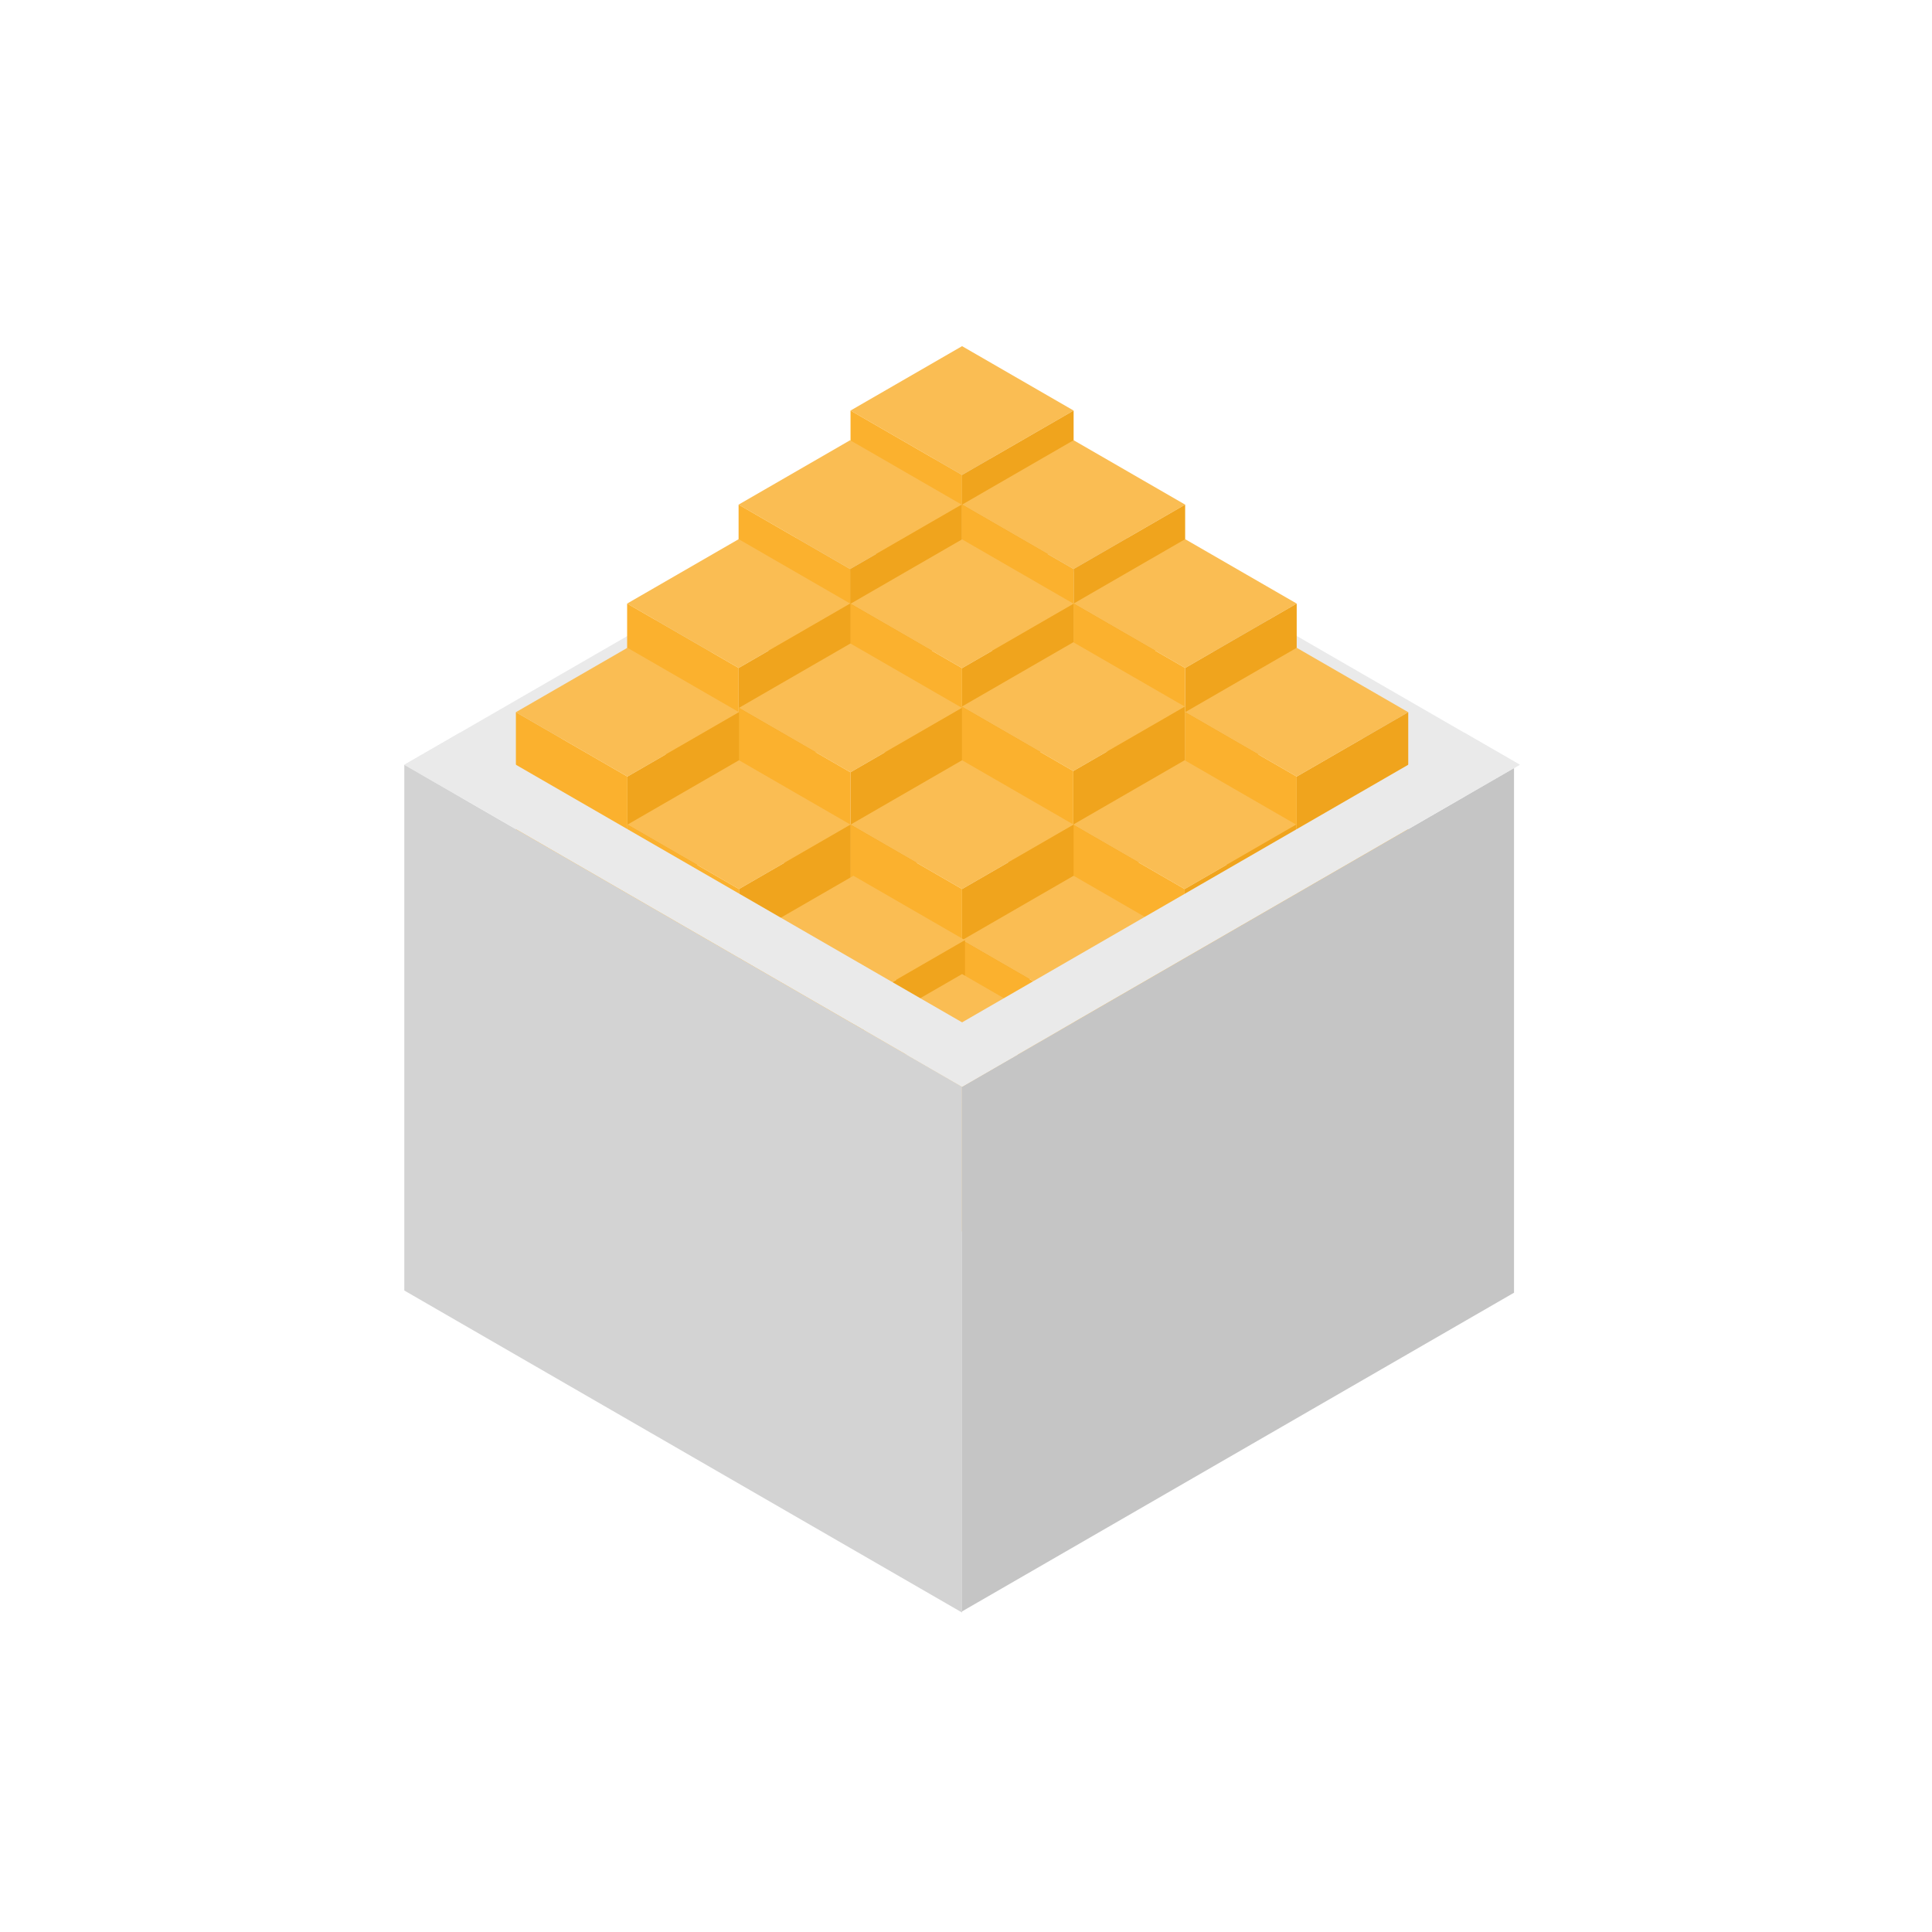
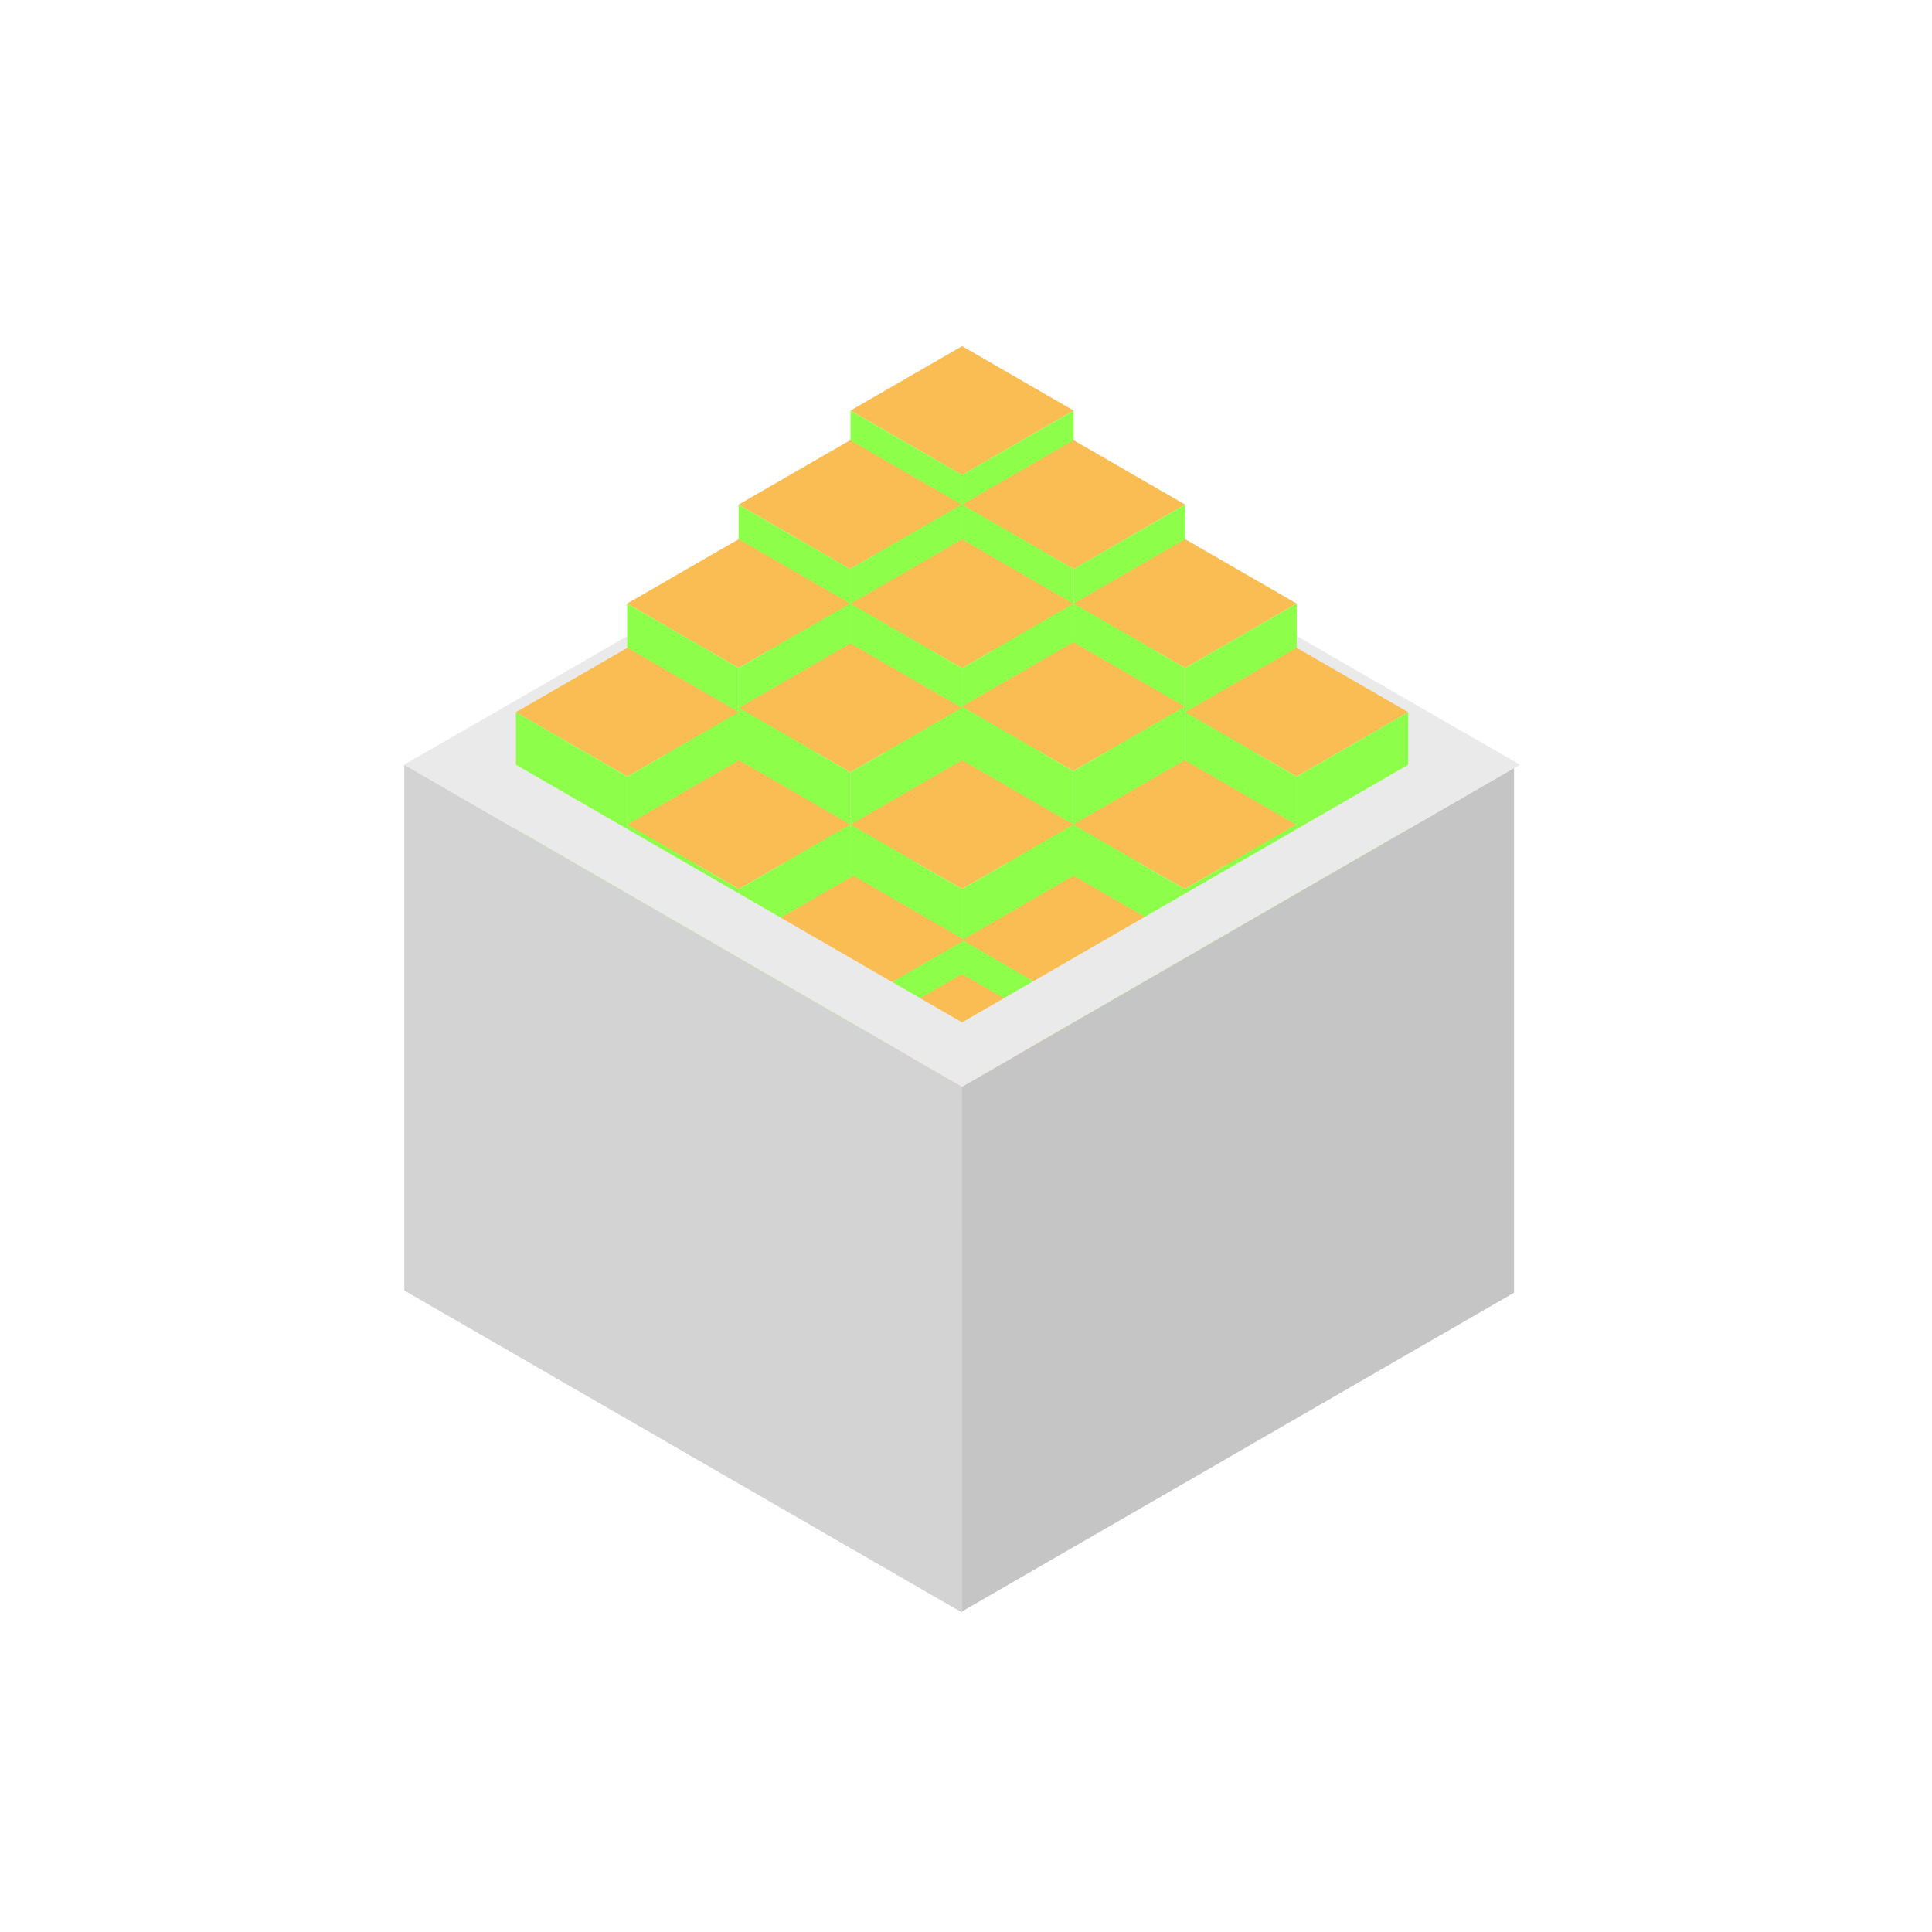
<svg xmlns="http://www.w3.org/2000/svg" viewBox="0 0 300 300" fill-rule="evenodd" clip-rule="evenodd" stroke-linejoin="round" stroke-miterlimit="1.414">
  <path d="M149.39 68.75l-8.66 5 86.602 50 8.66-5-86.602-50z" fill="#EAEAEA" />
  <path d="M149.39 68.75l8.66 5-86.603 50-8.66-5 86.602-50z" fill="#EAEAEA" />
  <path d="M132.07 63.75l17.32 10 17.32-10-17.32-10-17.32 10z" fill="#FABD53" />
-   <path d="M149.39 73.75v20l-17.32-10v-20l17.32 10z" fill="#FBB12E" />
-   <path d="M149.39 73.75v20l17.32-10v-20l-17.32 10z" fill="#F0A41D" />
+   <path d="M149.39 73.75v20l-17.32-10v-20l17.32 10z" fill="#8dff4b" />
+   <path d="M149.39 73.75v20l17.32-10v-20l-17.32 10z" fill="#8dff4b" />
  <path d="M149.39 78.358l17.32 10 17.32-10-17.32-10-17.32 10z" fill="#FABD53" />
-   <path d="M166.71 88.358v20l-17.32-10v-20l17.32 10z" fill="#FBB12E" />
-   <path d="M166.71 88.358v20l17.32-10v-20l-17.32 10z" fill="#F0A41D" />
+   <path d="M166.71 88.358v20l-17.32-10v-20l17.32 10z" fill="#8dff4b" />
+   <path d="M166.71 88.358v20l17.32-10v-20l-17.32 10z" fill="#8dff4b" />
  <path d="M114.688 78.358l17.32 10 17.32-10-17.32-10-17.32 10z" fill="#FABD53" />
-   <path d="M132.008 88.358v20l-17.32-10v-20l17.32 10z" fill="#FBB12E" />
-   <path d="M132.008 88.358v20l17.32-10v-20l-17.32 10z" fill="#F0A41D" />
+   <path d="M132.008 88.358v20l-17.32-10v-20l17.32 10z" fill="#8dff4b" />
+   <path d="M132.008 88.358v20l17.32-10v-20l-17.32 10z" fill="#8dff4b" />
  <path d="M132.07 93.75l17.32 10 17.32-10-17.32-10-17.32 10z" fill="#FABD53" />
-   <path d="M149.39 103.75v20l-17.32-10v-20l17.32 10z" fill="#FBB12E" />
-   <path d="M149.39 103.75v20l17.32-10v-20l-17.32 10z" fill="#F0A41D" />
+   <path d="M149.39 103.75v20l-17.32-10v-20l17.32 10z" fill="#8dff4b" />
+   <path d="M149.39 103.75v20l17.32-10v-20l-17.32 10z" fill="#8dff4b" />
  <path d="M166.71 93.722l17.32 10 17.32-10-17.32-10-17.32 10z" fill="#FABD53" />
-   <path d="M184.03 103.722v20l-17.32-10v-20l17.32 10z" fill="#FBB12E" />
-   <path d="M184.03 103.722v20l17.322-10v-20l-17.32 10z" fill="#F0A41D" />
+   <path d="M184.03 103.722v20l-17.32-10v-20l17.32 10z" fill="#8dff4b" />
+   <path d="M184.03 103.722v20l17.322-10v-20l-17.32 10z" fill="#8dff4b" />
  <path d="M149.343 109.725l17.32 10 17.32-10-17.32-10-17.32 10z" fill="#FABD53" />
-   <path d="M166.664 119.725v20l-17.32-10v-20l17.32 10z" fill="#FBB12E" />
-   <path d="M166.664 119.725v20l17.32-10v-20l-17.32 10z" fill="#F0A41D" />
+   <path d="M166.664 119.725v20l-17.32-10v-20l17.32 10z" fill="#8dff4b" />
+   <path d="M166.664 119.725v20l17.32-10v-20l-17.32 10z" fill="#8dff4b" />
  <path d="M184.03 110.588l17.32 10 17.32-10-17.32-10-17.32 10z" fill="#FABD53" />
-   <path d="M201.35 120.588v20l-17.32-10v-20l17.32 10z" fill="#FBB12E" />
-   <path d="M201.35 120.588v20l17.322-10v-20l-17.32 10z" fill="#F0A41D" />
+   <path d="M201.35 120.588v20l-17.32-10v-20l17.32 10z" fill="#8dff4b" />
+   <path d="M201.35 120.588v20l17.322-10v-20l-17.32 10z" fill="#8dff4b" />
  <path d="M166.63 128.05l17.322 10 17.32-10-17.32-10-17.32 10z" fill="#FABD53" />
-   <path d="M183.952 138.05v20l-17.32-10v-20l17.32 10z" fill="#FBB12E" />
-   <path d="M183.952 138.05v20l17.32-10v-20l-17.32 10z" fill="#F0A41D" />
+   <path d="M183.952 138.05v20l-17.32-10v-20l17.32 10z" fill="#8dff4b" />
+   <path d="M183.952 138.05v20l17.32-10v-20l-17.32 10z" fill="#8dff4b" />
  <path d="M97.38 93.722l17.32 10 17.32-10-17.32-10-17.32 10z" fill="#FABD53" />
-   <path d="M114.7 103.722v20l-17.32-10v-20l17.32 10z" fill="#FBB12E" />
-   <path d="M114.7 103.722v20l17.322-10v-20l-17.32 10z" fill="#F0A41D" />
+   <path d="M114.7 103.722v20l-17.32-10v-20l17.32 10z" fill="#8dff4b" />
+   <path d="M114.7 103.722v20l17.322-10v-20l-17.32 10z" fill="#8dff4b" />
  <path d="M114.734 109.92l17.32 10 17.32-10-17.32-10-17.32 10z" fill="#FABD53" />
-   <path d="M132.055 119.92v20l-17.32-10v-20l17.32 10z" fill="#FBB12E" />
-   <path d="M132.055 119.92v20l17.32-10v-20l-17.32 10z" fill="#F0A41D" />
+   <path d="M132.055 119.92v20l-17.32-10v-20l17.32 10z" fill="#8dff4b" />
+   <path d="M132.055 119.92v20l17.32-10v-20l-17.32 10z" fill="#8dff4b" />
  <path d="M132.07 128.05l17.32 10 17.32-10-17.32-10-17.32 10z" fill="#FABD53" />
-   <path d="M149.39 138.05v20l-17.32-10v-20l17.32 10z" fill="#FBB12E" />
-   <path d="M149.39 138.05v20l17.32-10v-20l-17.32 10z" fill="#F0A41D" />
+   <path d="M149.39 138.05v20l-17.32-10v-20l17.32 10z" fill="#8dff4b" />
+   <path d="M149.39 138.05v20l17.32-10v-20l-17.32 10z" fill="#8dff4b" />
  <path d="M149.39 145.987l17.32 10 17.32-10-17.32-10-17.32 10z" fill="#FABD53" />
-   <path d="M166.71 155.987v20l-17.32-10v-20l17.32 10z" fill="#FBB12E" />
-   <path d="M166.71 155.987v20l17.32-10v-20l-17.32 10z" fill="#F0A41D" />
+   <path d="M166.71 155.987v20l-17.32-10v-20l17.32 10z" fill="#8dff4b" />
+   <path d="M166.71 155.987v20l17.32-10v-20l-17.32 10z" fill="#8dff4b" />
  <path d="M80.107 110.588l17.32 10 17.32-10-17.32-10-17.32 10z" fill="#FABD53" />
-   <path d="M97.428 120.588v20l-17.32-10v-20l17.32 10z" fill="#FBB12E" />
-   <path d="M97.428 120.588v20l17.32-10v-20l-17.32 10z" fill="#F0A41D" />
+   <path d="M97.428 120.588v20l-17.32-10v-20l17.32 10z" fill="#8dff4b" />
+   <path d="M97.428 120.588v20l17.32-10v-20l-17.32 10z" fill="#8dff4b" />
  <path d="M97.428 128.05l17.32 10 17.32-10-17.32-10-17.32 10z" fill="#FABD53" />
-   <path d="M114.748 138.05v20l-17.32-10v-20l17.32 10z" fill="#FBB12E" />
-   <path d="M114.75 138.05v20l17.32-10v-20l-17.32 10z" fill="#F0A41D" />
+   <path d="M114.748 138.05v20l-17.32-10v-20l17.32 10z" fill="#8dff4b" />
+   <path d="M114.75 138.05v20l17.32-10v-20l-17.32 10z" fill="#8dff4b" />
  <path d="M115.204 145.987l17.32 10 17.32-10-17.32-10-17.32 10z" fill="#FABD53" />
-   <path d="M132.524 155.987v20l-17.32-10v-20l17.32 10z" fill="#FBB12E" />
-   <path d="M132.524 155.987v20l17.32-10v-20l-17.32 10z" fill="#F0A41D" />
+   <path d="M132.524 155.987v20l-17.32-10v-20l17.32 10z" fill="#8dff4b" />
+   <path d="M132.524 155.987v20l17.32-10v-20l-17.32 10z" fill="#8dff4b" />
  <g>
    <path d="M132.07 161.25l17.32 10 17.32-10-17.32-10-17.32 10z" fill="#FABD53" />
-     <path d="M149.39 171.25v20l-17.32-10v-20l17.32 10z" fill="#FBB12E" />
-     <path d="M149.39 171.25v20l17.32-10v-20l-17.32 10z" fill="#F0A41D" />
+     <path d="M149.39 171.25v20l-17.32-10v-20l17.32 10z" fill="#8dff4b" />
+     <path d="M149.39 171.25v20l17.32-10v-20l-17.32 10z" fill="#8dff4b" />
  </g>
  <g>
    <path d="M62.787 200.395l86.602 50V168.75l-86.606-50v81.645z" fill="#D3D3D3" />
    <path d="M235.096 200.732l-85.706 49.483V168.75l85.706-49.482v81.464z" fill="#C5C5C5" />
    <path d="M149.39 168.75l8.66-5-86.603-50-8.66 5 86.602 50z" fill="#EAEAEA" />
    <path d="M149.39 168.75l-8.66-5 86.602-50 8.66 5-86.602 50z" fill="#EAEAEA" />
  </g>
</svg>
